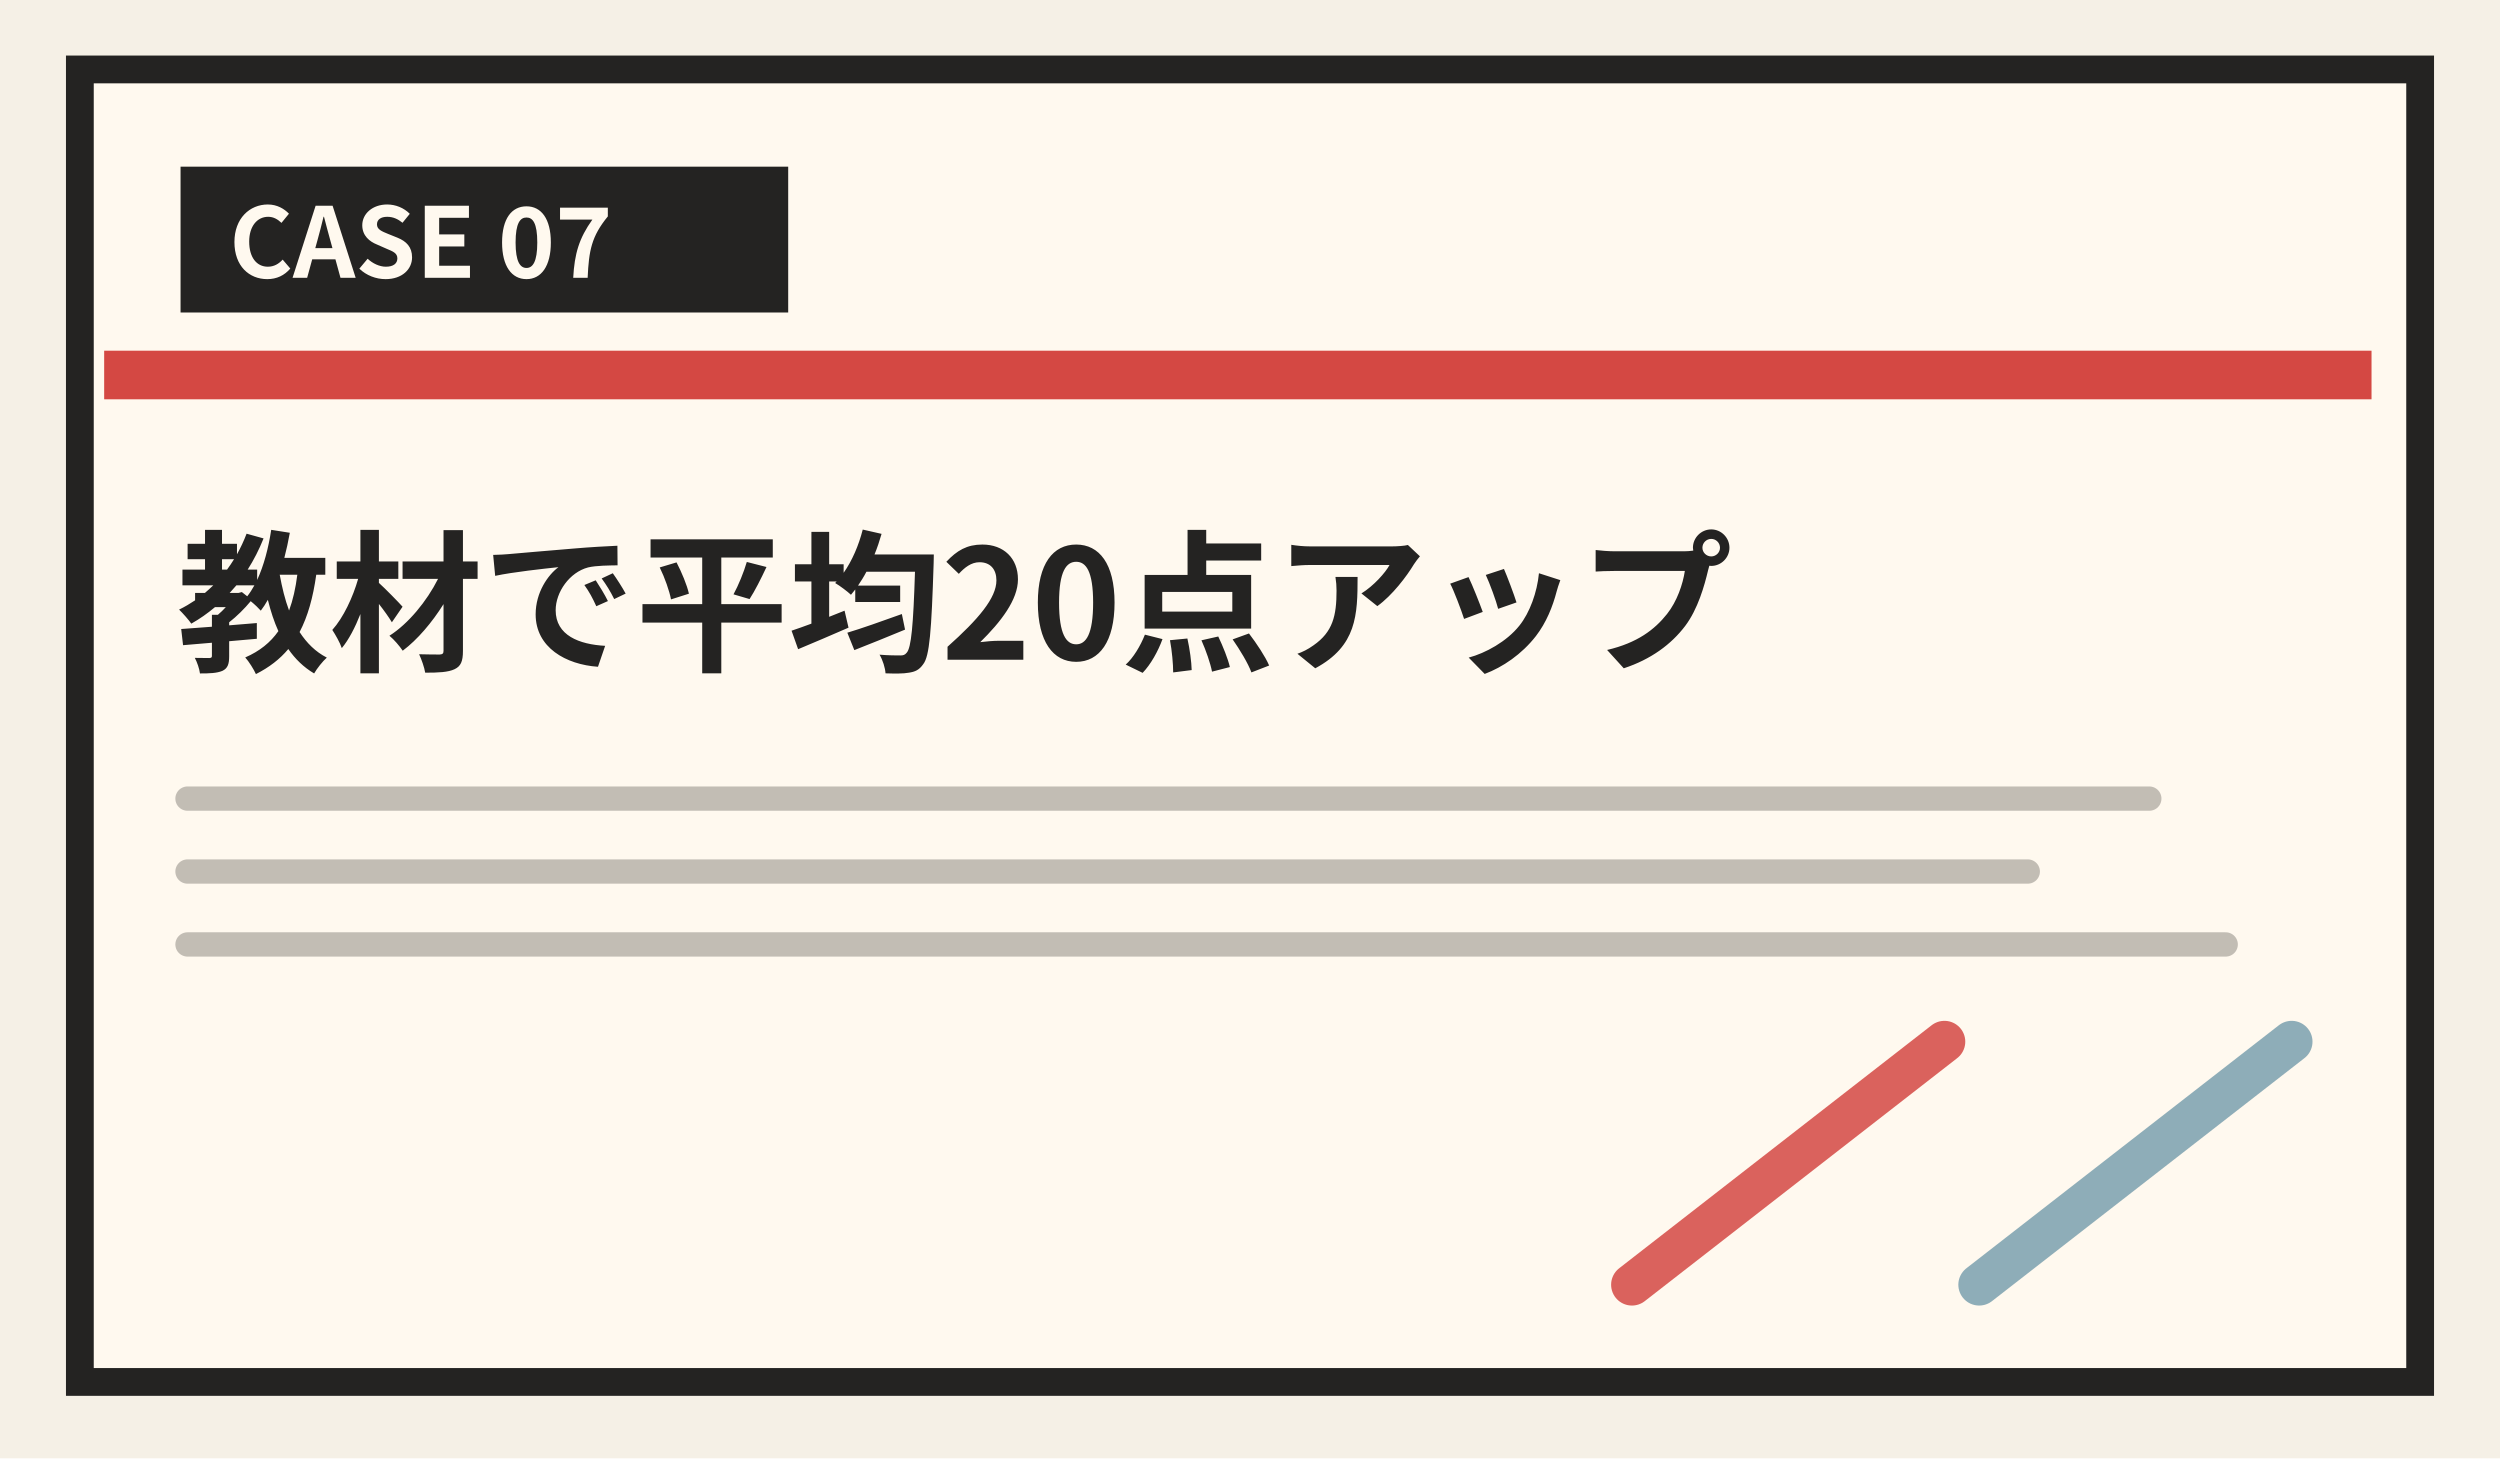
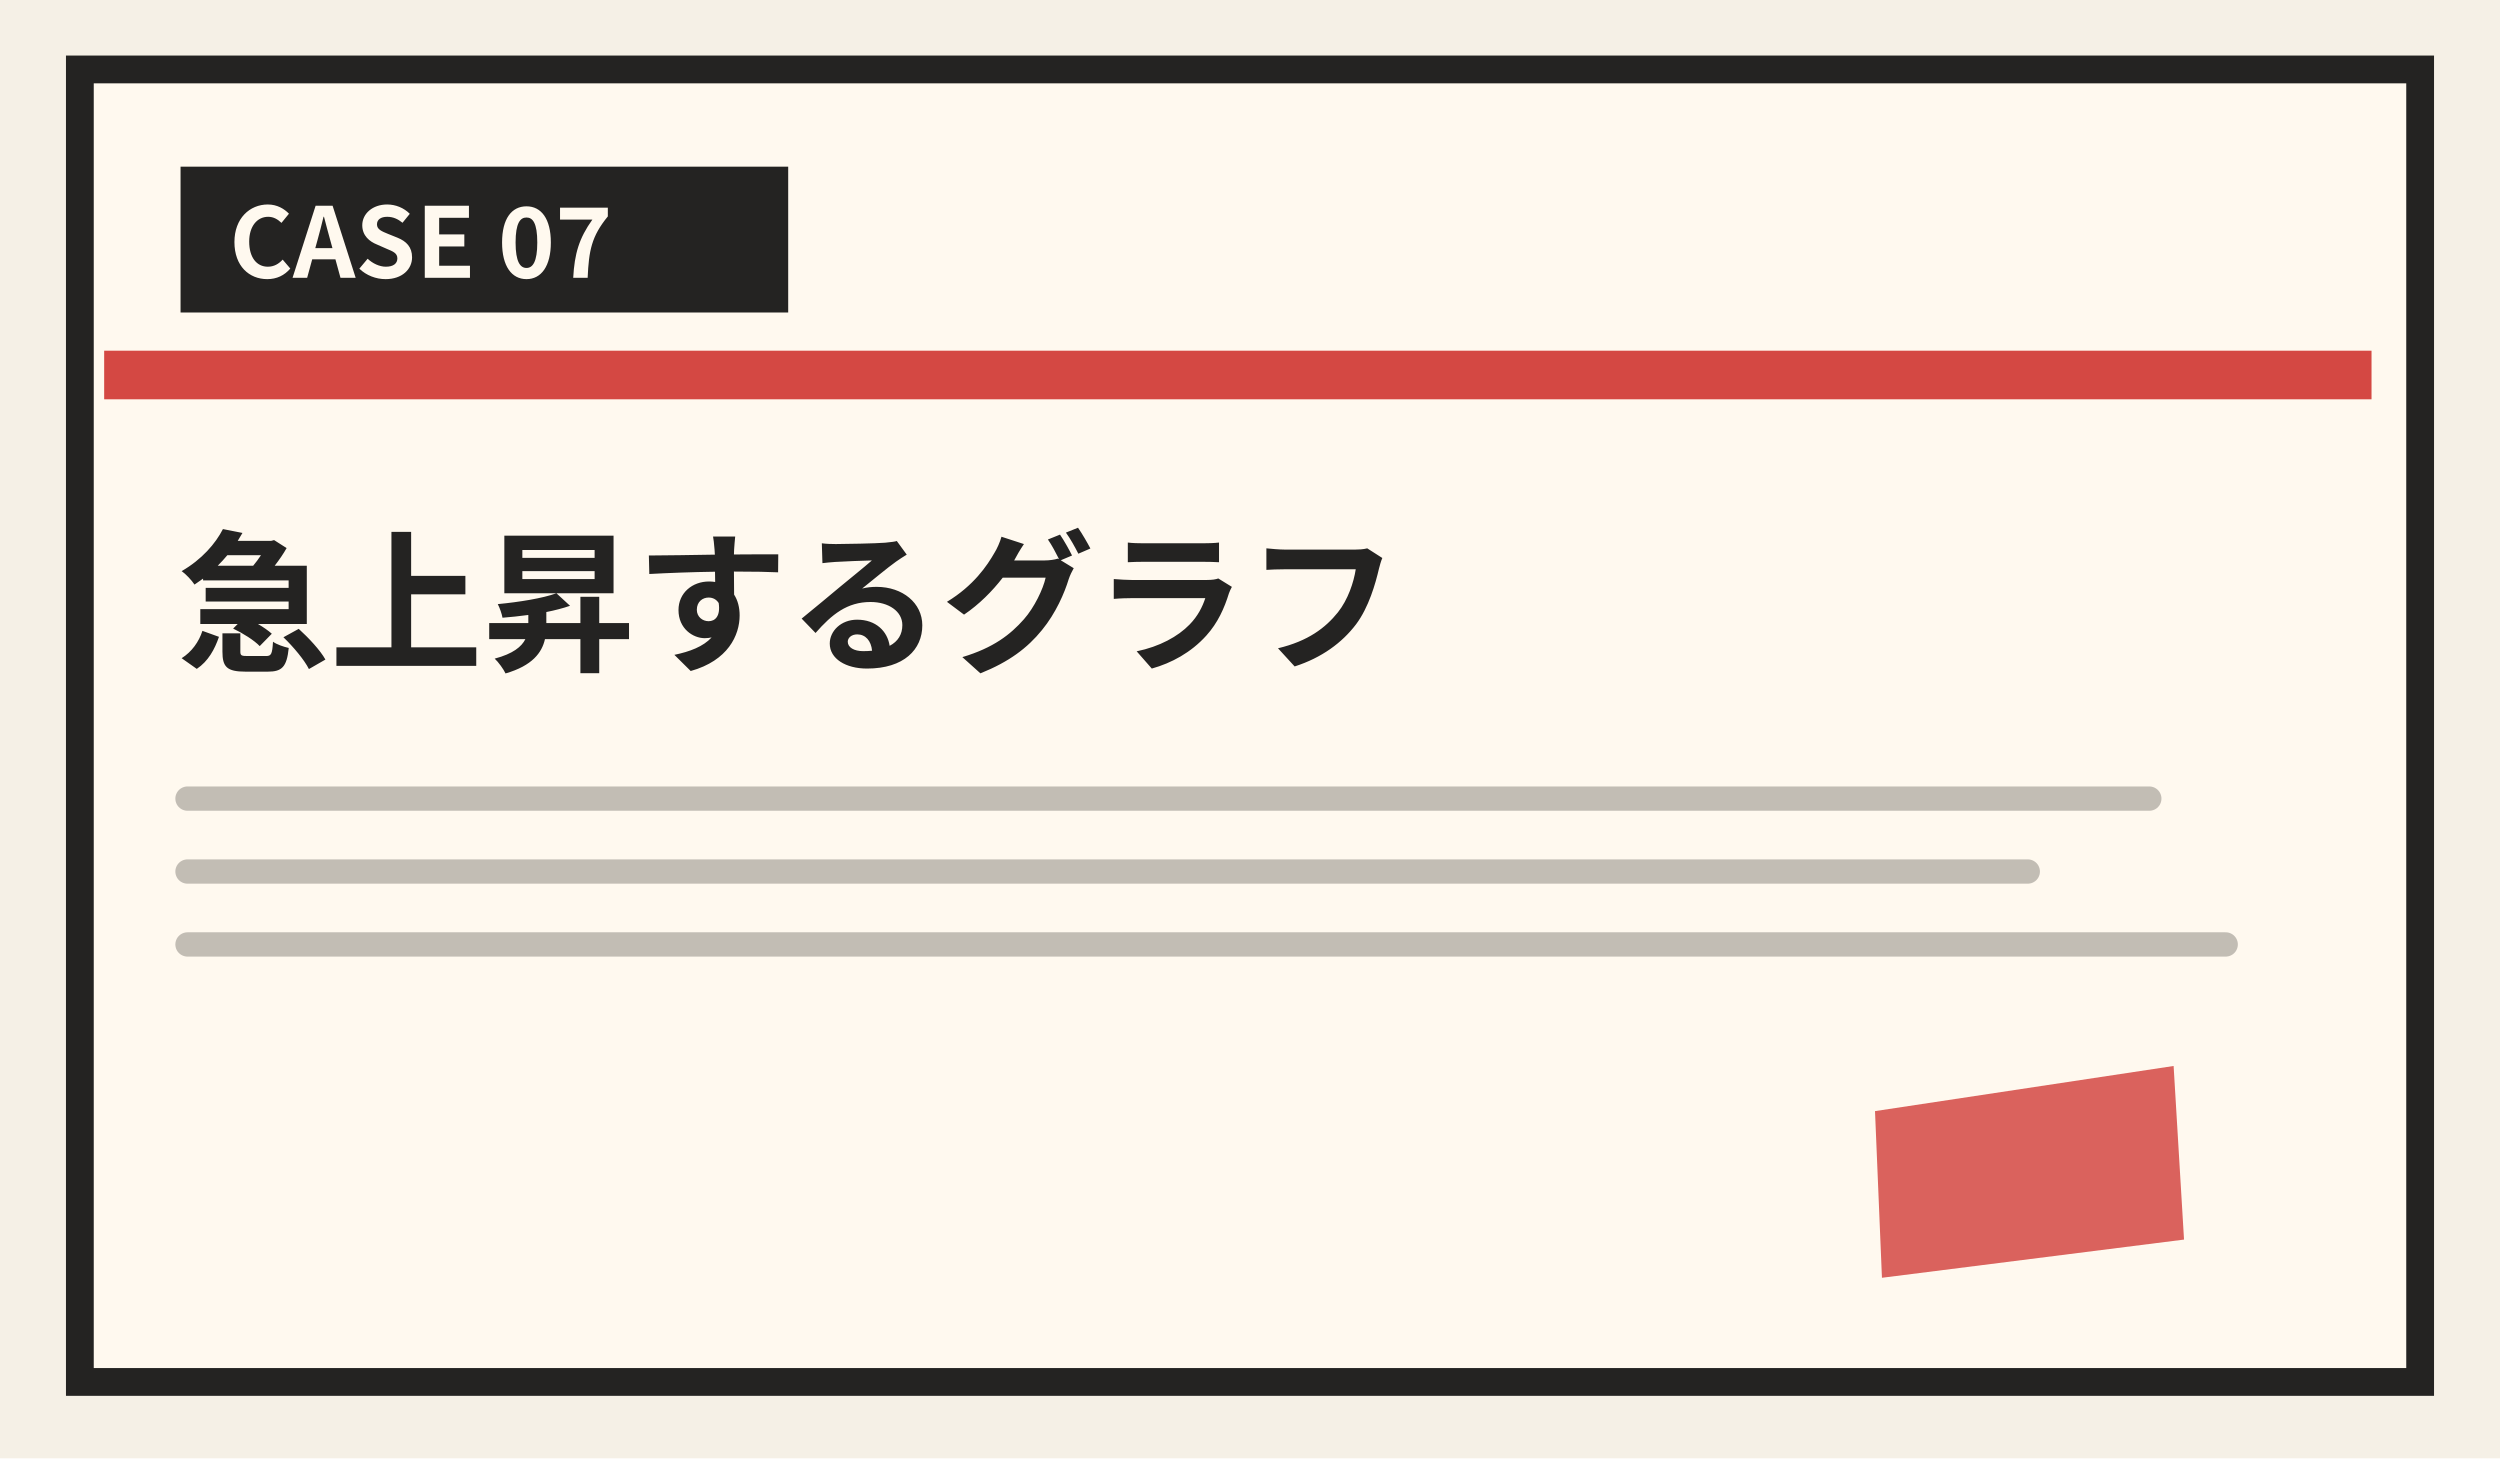
- <svg xmlns="http://www.w3.org/2000/svg" width="720" height="420" viewBox="0 0 720 420" role="img" aria-label="事件表紙 教材で平均20点アップ">
+ <svg xmlns="http://www.w3.org/2000/svg" width="720" height="420" viewBox="0 0 720 420" role="img" aria-label="事件表紙 急上昇するグラフ">
  <defs />
  <rect width="720" height="420" fill="#F5F0E6" />
  <rect x="23" y="20" width="674" height="378" fill="#FFF9EF" stroke="#242322" stroke-width="8" />
  <path d="M30 108H683" stroke="#D44843" stroke-width="14" />
  <rect x="52" y="48" width="175" height="42" fill="#242322" />
  <text x="66" y="80" font-family="Noto Sans CJK JP, sans-serif" font-weight="900" letter-spacing="0" font-size="28" fill="#FFF9EF">CASE 07</text>
-   <text x="51" y="190" font-family="Noto Sans CJK JP, sans-serif" font-weight="900" letter-spacing="0" font-size="44" fill="#242322">教材で平均20点アップ</text>
+   <text x="51" y="190" font-family="Noto Sans CJK JP, sans-serif" font-weight="900" letter-spacing="0" font-size="44" fill="#242322">急上昇するグラフ</text>
  <path d="M54 230H619 M54 251H584 M54 272H641" stroke="#86817A" stroke-width="7" stroke-linecap="round" opacity=".5" />
-   <path d="M470 370L560 300" stroke="#D44843" stroke-width="12" stroke-linecap="round" opacity=".85" />
-   <path d="M570 370L660 300" stroke="#437A92" stroke-width="12" stroke-linecap="round" opacity=".6" />
+   <path d="M540 320L626 307L629 357L542 368Z" fill="#D44843" opacity=".85" />
</svg>
